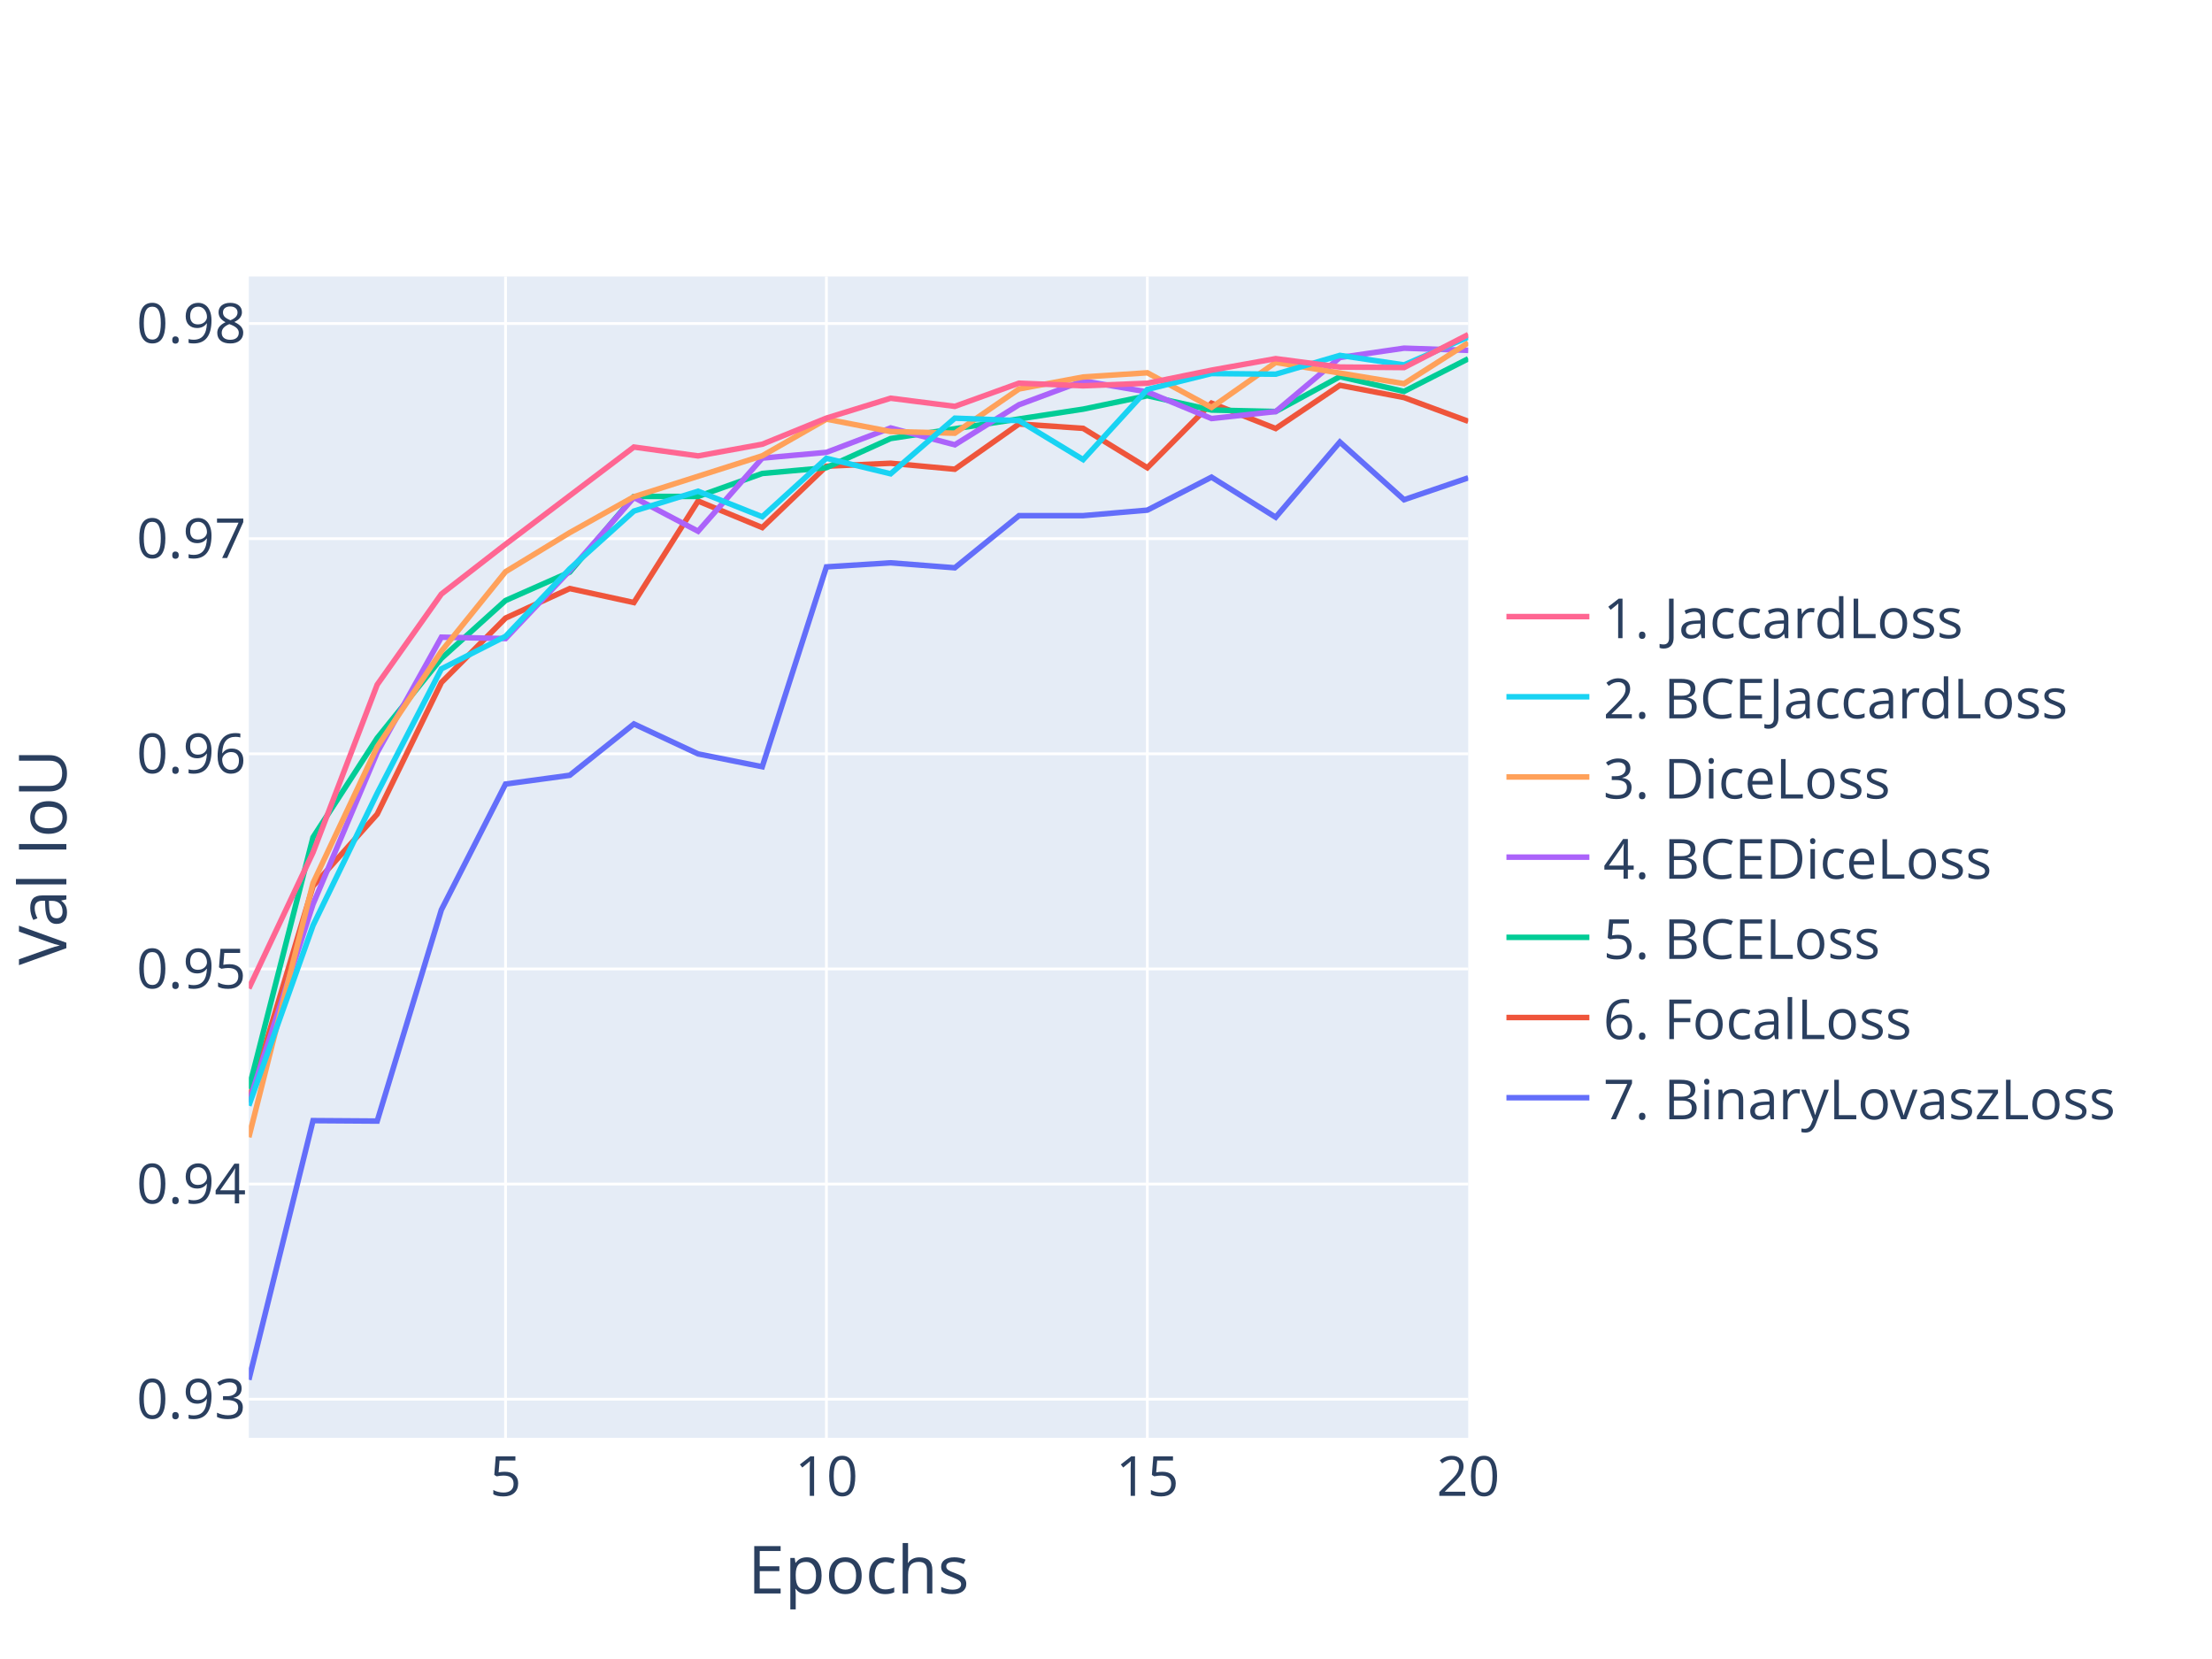
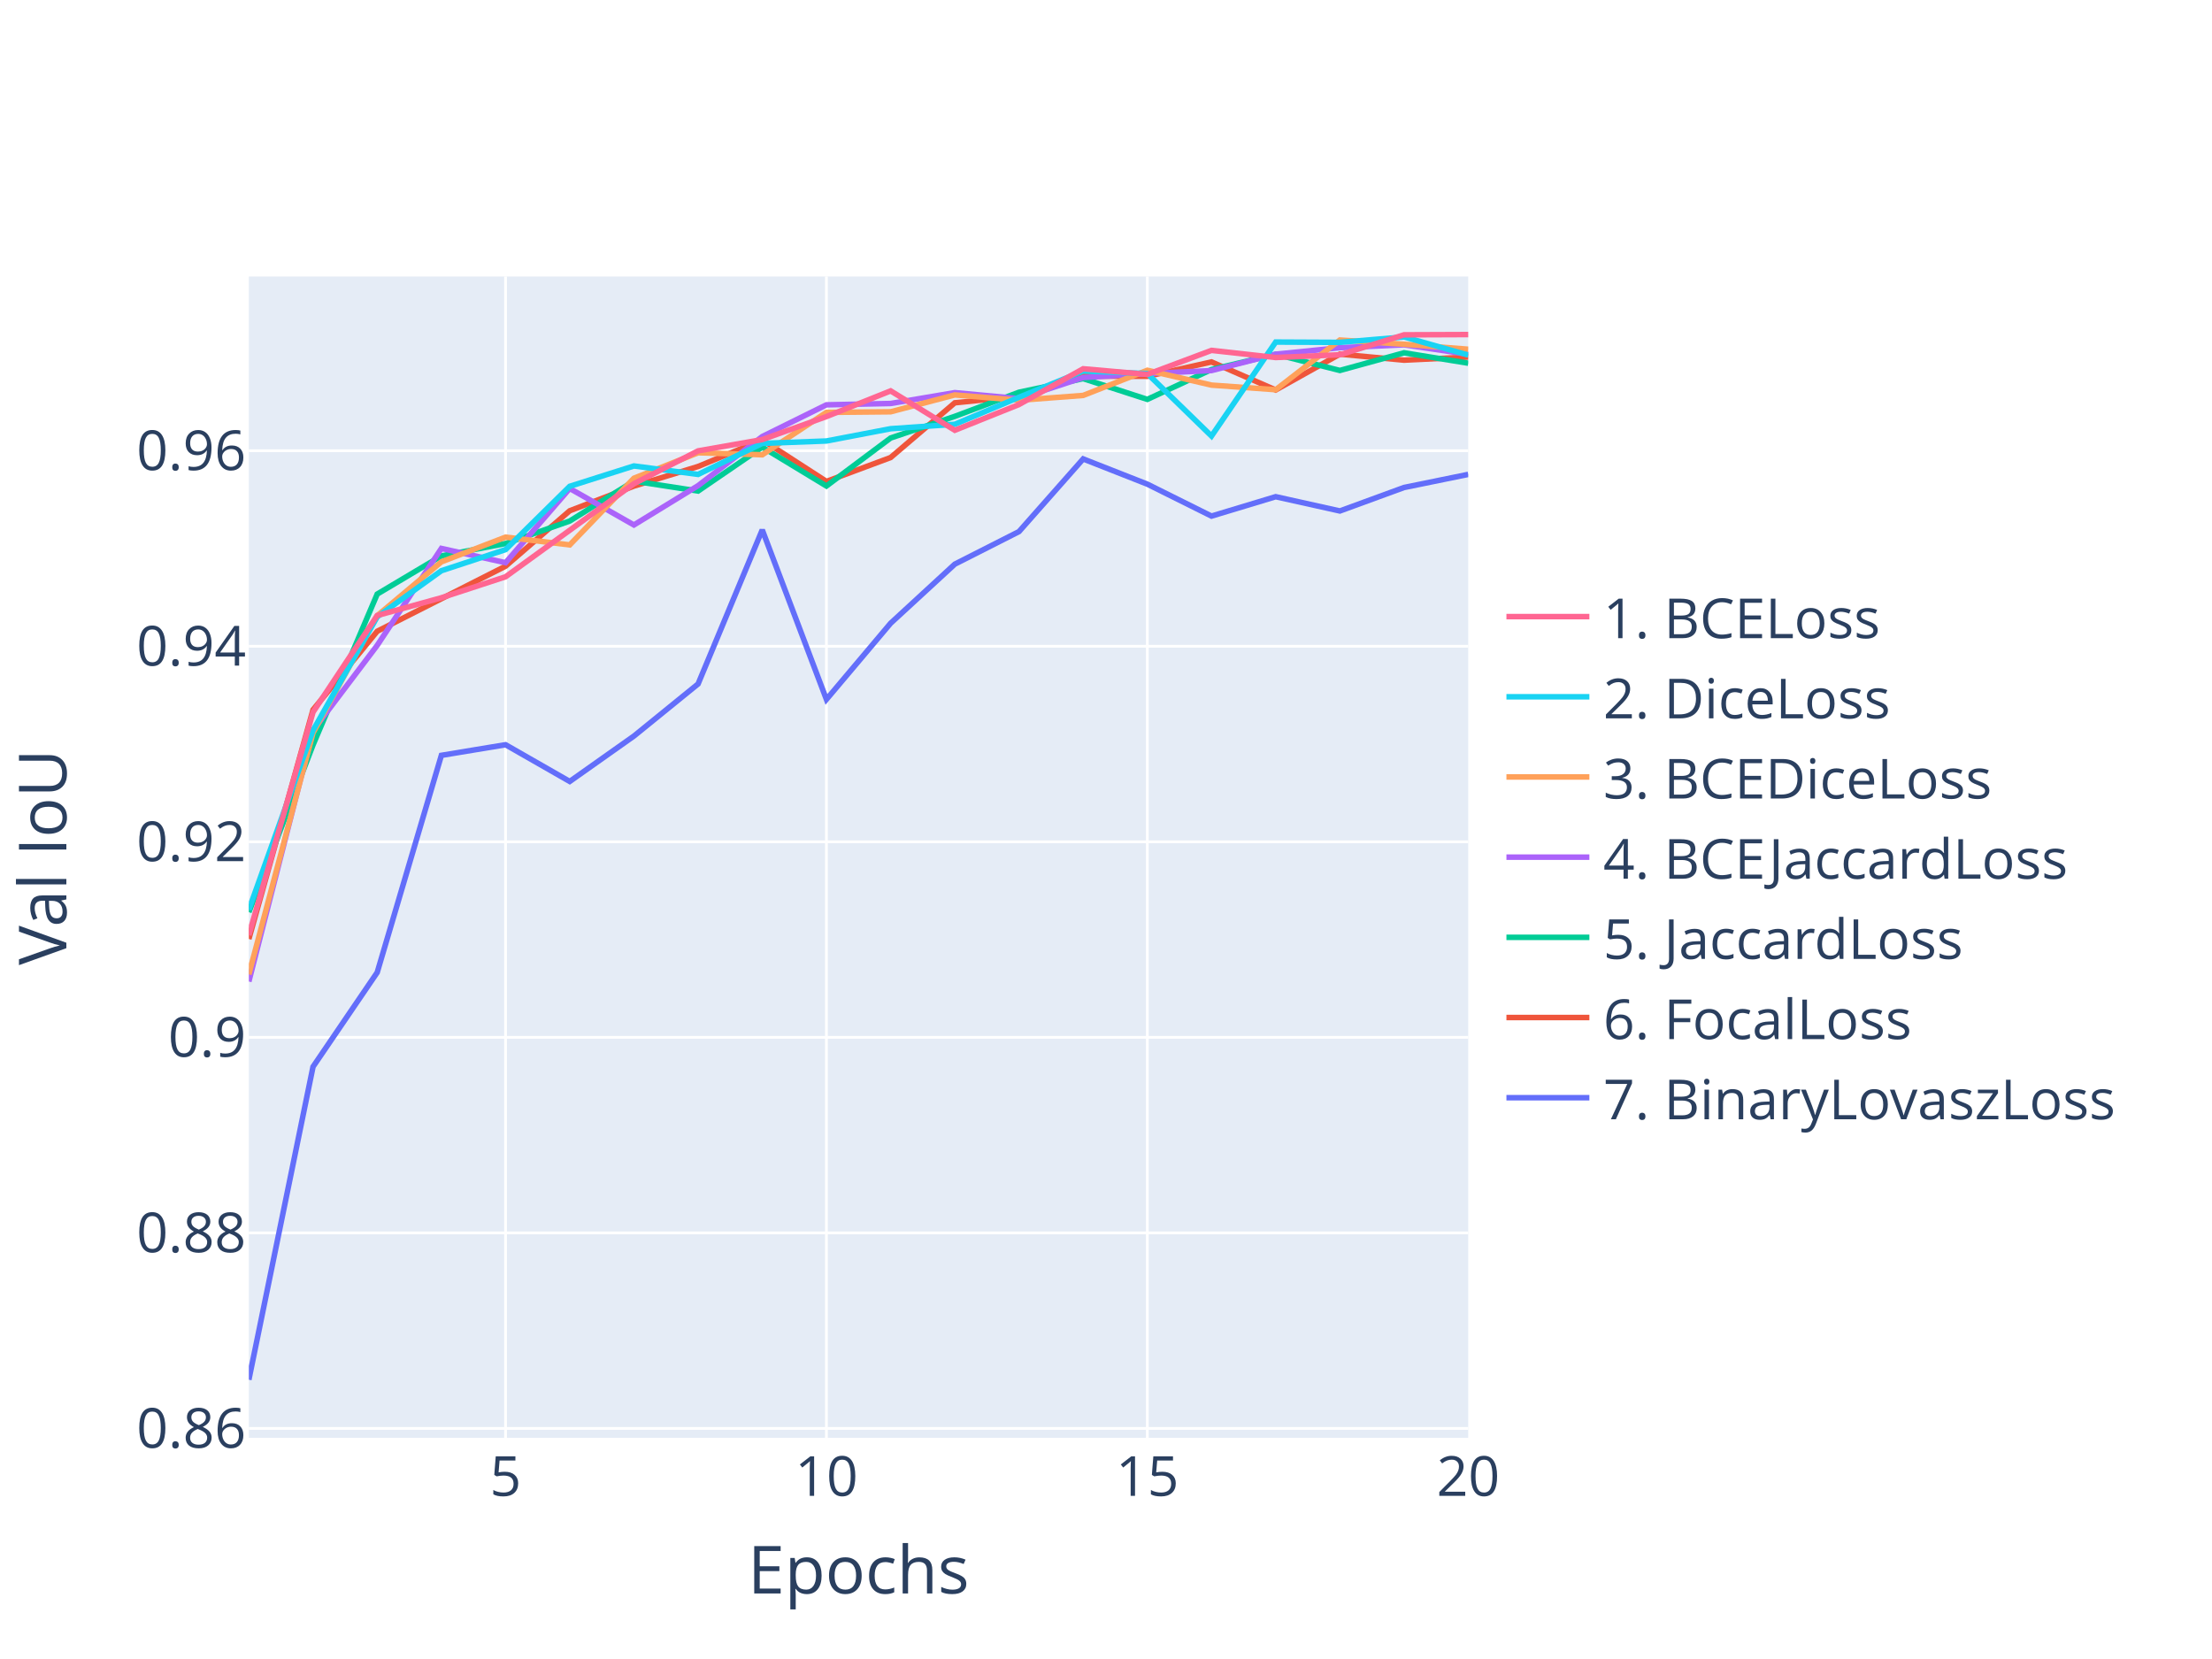
<svg xmlns="http://www.w3.org/2000/svg" class="main-svg" width="800" height="600" style="" viewBox="0 0 800 600">
  <rect x="0" y="0" width="800" height="600" style="fill: rgb(0, 0, 0); fill-opacity: 0;" />
-   <defs id="defs-148eef">
+   <defs id="defs-bfa390">
    <g class="clips">
-       <clipPath id="clip148eefxyplot" class="plotclip">
+       <clipPath id="clipbfa390xyplot" class="plotclip">
        <rect width="441" height="420" />
      </clipPath>
-       <clipPath class="axesclip" id="clip148eefx">
+       <clipPath class="axesclip" id="clipbfa390x">
        <rect x="90" y="0" width="441" height="600" />
      </clipPath>
-       <clipPath class="axesclip" id="clip148eefy">
+       <clipPath class="axesclip" id="clipbfa390y">
        <rect x="0" y="100" width="800" height="420" />
      </clipPath>
-       <clipPath class="axesclip" id="clip148eefxy">
+       <clipPath class="axesclip" id="clipbfa390xy">
        <rect x="90" y="100" width="441" height="420" />
      </clipPath>
    </g>
    <g class="gradients" />
    <g class="patterns" />
  </defs>
  <g class="bglayer">
    <rect class="bg" x="90" y="100" width="441" height="420" style="fill: rgb(229, 236, 246); fill-opacity: 1; stroke-width: 0;" />
  </g>
  <g class="layer-below">
    <g class="imagelayer" />
    <g class="shapelayer" />
  </g>
  <g class="cartesianlayer">
    <g class="subplot xy">
      <g class="layer-subplot">
        <g class="shapelayer" />
        <g class="imagelayer" />
      </g>
      <g class="minor-gridlayer">
        <g class="x" />
        <g class="y" />
      </g>
      <g class="gridlayer">
        <g class="x">
          <path class="xgrid crisp" transform="translate(182.84,0)" d="M0,100v420" style="stroke: rgb(255, 255, 255); stroke-opacity: 1; stroke-width: 1px;" />
          <path class="xgrid crisp" transform="translate(298.89,0)" d="M0,100v420" style="stroke: rgb(255, 255, 255); stroke-opacity: 1; stroke-width: 1px;" />
          <path class="xgrid crisp" transform="translate(414.95,0)" d="M0,100v420" style="stroke: rgb(255, 255, 255); stroke-opacity: 1; stroke-width: 1px;" />
        </g>
        <g class="y">
-           <path class="ygrid crisp" transform="translate(0,506.04)" d="M90,0h441" style="stroke: rgb(255, 255, 255); stroke-opacity: 1; stroke-width: 1px;" />
-           <path class="ygrid crisp" transform="translate(0,428.23)" d="M90,0h441" style="stroke: rgb(255, 255, 255); stroke-opacity: 1; stroke-width: 1px;" />
-           <path class="ygrid crisp" transform="translate(0,350.43)" d="M90,0h441" style="stroke: rgb(255, 255, 255); stroke-opacity: 1; stroke-width: 1px;" />
-           <path class="ygrid crisp" transform="translate(0,272.62)" d="M90,0h441" style="stroke: rgb(255, 255, 255); stroke-opacity: 1; stroke-width: 1px;" />
-           <path class="ygrid crisp" transform="translate(0,194.82)" d="M90,0h441" style="stroke: rgb(255, 255, 255); stroke-opacity: 1; stroke-width: 1px;" />
-           <path class="ygrid crisp" transform="translate(0,117.01)" d="M90,0h441" style="stroke: rgb(255, 255, 255); stroke-opacity: 1; stroke-width: 1px;" />
+           <path class="ygrid crisp" transform="translate(0,516.61)" d="M90,0h441" style="stroke: rgb(255, 255, 255); stroke-opacity: 1; stroke-width: 1px;" />
+           <path class="ygrid crisp" transform="translate(0,445.89)" d="M90,0h441" style="stroke: rgb(255, 255, 255); stroke-opacity: 1; stroke-width: 1px;" />
+           <path class="ygrid crisp" transform="translate(0,375.17)" d="M90,0h441" style="stroke: rgb(255, 255, 255); stroke-opacity: 1; stroke-width: 1px;" />
+           <path class="ygrid crisp" transform="translate(0,304.45)" d="M90,0h441" style="stroke: rgb(255, 255, 255); stroke-opacity: 1; stroke-width: 1px;" />
+           <path class="ygrid crisp" transform="translate(0,233.73)" d="M90,0h441" style="stroke: rgb(255, 255, 255); stroke-opacity: 1; stroke-width: 1px;" />
+           <path class="ygrid crisp" transform="translate(0,163.01)" d="M90,0h441" style="stroke: rgb(255, 255, 255); stroke-opacity: 1; stroke-width: 1px;" />
        </g>
      </g>
      <g class="zerolinelayer" />
      <path class="xlines-below" />
      <path class="ylines-below" />
      <g class="overlines-below" />
      <g class="xaxislayer-below" />
      <g class="yaxislayer-below" />
      <g class="overaxes-below" />
-       <g class="plot" transform="translate(90,100)" clip-path="url(#clip148eefxyplot)">
+       <g class="plot" transform="translate(90,100)" clip-path="url(#clipbfa390xyplot)">
        <g class="scatterlayer mlayer">
-           <g class="trace scatter trace7ecfff" style="stroke-miterlimit: 2; opacity: 1;">
-             <g class="fills" />
-             <g class="errorbars" />
-             <g class="lines">
-               <path class="js-line" d="M0,399L23.21,305.29L46.42,305.45L69.63,229.05L92.84,183.56L116.05,180.39L139.26,161.83L162.47,172.66L185.68,177.3L208.89,105.02L232.11,103.55L255.32,105.35L278.53,86.5L301.74,86.49L324.95,84.5L348.16,72.57L371.37,87.07L394.58,59.87L417.79,80.73L441,72.82" style="vector-effect: none; fill: none; stroke: rgb(99, 110, 250); stroke-opacity: 1; stroke-width: 2px; opacity: 1;" />
-             </g>
-             <g class="points" />
-             <g class="text" />
-           </g>
-           <g class="trace scatter tracee6e2c8" style="stroke-miterlimit: 2; opacity: 1;">
-             <g class="fills" />
-             <g class="errorbars" />
-             <g class="lines">
-               <path class="js-line" d="M0,297.89L23.21,220.47L46.42,194.44L69.63,146.84L92.84,123.54L116.05,112.86L139.26,117.92L162.47,81.21L185.68,90.8L208.89,68.61L232.11,67.54L255.32,69.7L278.53,53.33L301.74,54.92L324.95,69.17L348.16,45.81L371.37,54.98L394.58,39.35L417.79,43.78L441,52.36" style="vector-effect: none; fill: none; stroke: rgb(239, 85, 59); stroke-opacity: 1; stroke-width: 2px; opacity: 1;" />
-             </g>
-             <g class="points" />
-             <g class="text" />
-           </g>
-           <g class="trace scatter traceefa23f" style="stroke-miterlimit: 2; opacity: 1;">
-             <g class="fills" />
-             <g class="errorbars" />
-             <g class="lines">
-               <path class="js-line" d="M0,293.78L23.21,202.83L46.42,166.93L69.63,138.12L92.84,117.18L116.05,106.92L139.26,79.55L162.47,79.54L185.68,71.24L208.89,69.14L232.11,58.6L301.74,47.97L324.95,43.12L348.16,48.3L371.37,48.82L394.58,36.22L417.79,41.56L441,29.75" style="vector-effect: none; fill: none; stroke: rgb(0, 204, 150); stroke-opacity: 1; stroke-width: 2px; opacity: 1;" />
-             </g>
-             <g class="points" />
-             <g class="text" />
-           </g>
-           <g class="trace scatter tracee6253d" style="stroke-miterlimit: 2; opacity: 1;">
-             <g class="fills" />
-             <g class="errorbars" />
-             <g class="lines">
-               <path class="js-line" d="M0,298.7L23.21,227L46.42,172.14L69.63,130.45L92.84,130.95L116.05,106.37L139.26,79.92L162.47,92.13L185.68,65.68L208.89,63.6L232.11,54.77L255.32,60.87L278.53,46.38L301.74,37.75L324.95,41.75L348.16,51.37L371.37,48.85L394.58,29.3L417.79,25.92L441,26.71" style="vector-effect: none; fill: none; stroke: rgb(171, 99, 250); stroke-opacity: 1; stroke-width: 2px; opacity: 1;" />
-             </g>
-             <g class="points" />
-             <g class="text" />
-           </g>
-           <g class="trace scatter tracec3bd6c" style="stroke-miterlimit: 2; opacity: 1;">
-             <g class="fills" />
-             <g class="errorbars" />
-             <g class="lines">
-               <path class="js-line" d="M0,311.29L23.21,219.37L46.42,170.08L69.63,135.54L92.84,106.77L116.05,92.64L139.26,79.65L185.68,64.84L208.89,51.59L232.11,56.07L255.32,56.67L278.53,40.68L301.74,36.34L324.95,34.82L348.16,47.36L371.37,31.08L394.58,34.92L417.79,38.76L441,23.98" style="vector-effect: none; fill: none; stroke: rgb(255, 161, 90); stroke-opacity: 1; stroke-width: 2px; opacity: 1;" />
-             </g>
-             <g class="points" />
-             <g class="text" />
-           </g>
-           <g class="trace scatter trace0e59ab" style="stroke-miterlimit: 2; opacity: 1;">
-             <g class="fills" />
-             <g class="errorbars" />
-             <g class="lines">
-               <path class="js-line" d="M0,299.87L23.21,234.69L46.42,186.89L69.63,141.91L92.84,130.13L116.05,105.72L139.26,84.84L162.47,77.66L185.68,86.88L208.89,65.75L232.11,71.35L255.32,51.24L278.53,52.13L301.74,66.22L324.95,40.83L348.16,35.1L371.37,35.33L394.58,28.53L417.79,31.97L441,21.9" style="vector-effect: none; fill: none; stroke: rgb(25, 211, 243); stroke-opacity: 1; stroke-width: 2px; opacity: 1;" />
-             </g>
-             <g class="points" />
-             <g class="text" />
-           </g>
-           <g class="trace scatter trace4cf14f" style="stroke-miterlimit: 2; opacity: 1;">
-             <g class="fills" />
-             <g class="errorbars" />
-             <g class="lines">
-               <path class="js-line" d="M0,257.48L23.21,208.29L46.42,147.62L69.63,114.85L92.84,96.84L139.26,61.68L162.47,64.89L185.68,60.66L208.89,51.21L232.11,44.02L255.32,46.97L278.53,38.58L301.74,39.53L324.95,38.6L348.16,33.87L371.37,29.71L394.58,32.75L417.79,32.93L441,21" style="vector-effect: none; fill: none; stroke: rgb(255, 102, 146); stroke-opacity: 1; stroke-width: 2px; opacity: 1;" />
+           <g class="trace scatter tracedc11d6" style="stroke-miterlimit: 2; opacity: 1;">
+             <g class="fills" />
+             <g class="errorbars" />
+             <g class="lines">
+               <path class="js-line" d="M0,399L23.21,285.8L46.42,251.7L69.63,173.18L92.84,169.34L116.05,182.62L139.26,166.21L162.47,147.36L185.68,91.64L208.89,152.95L232.11,125.4L255.32,104.03L278.53,92.26L301.74,65.98L324.95,75.1L348.16,86.65L371.37,79.64L394.58,84.8L417.79,76.31L441,71.57" style="vector-effect: none; fill: none; stroke: rgb(99, 110, 250); stroke-opacity: 1; stroke-width: 2px; opacity: 1;" />
+             </g>
+             <g class="points" />
+             <g class="text" />
+           </g>
+           <g class="trace scatter traceee8357" style="stroke-miterlimit: 2; opacity: 1;">
+             <g class="fills" />
+             <g class="errorbars" />
+             <g class="lines">
+               <path class="js-line" d="M0,239.61L23.21,156.71L46.42,128.3L92.84,104.77L116.05,84.73L139.26,75.8L162.47,68.71L185.68,59.09L208.89,74.11L232.11,65.47L255.32,45.68L278.53,43.33L301.74,36.05L324.95,36.1L348.16,30.9L371.37,41.04L394.58,28.08L417.79,30.26L441,29.13" style="vector-effect: none; fill: none; stroke: rgb(239, 85, 59); stroke-opacity: 1; stroke-width: 2px; opacity: 1;" />
+             </g>
+             <g class="points" />
+             <g class="text" />
+           </g>
+           <g class="trace scatter trace06b41d" style="stroke-miterlimit: 2; opacity: 1;">
+             <g class="fills" />
+             <g class="errorbars" />
+             <g class="lines">
+               <path class="js-line" d="M0,229.9L23.21,169.4L46.42,114.86L69.63,101.05L92.84,96.57L116.05,88.44L139.26,73.99L162.47,77.59L185.68,61.71L208.89,75.77L232.11,58.41L255.32,50.58L278.53,41.86L301.74,36.93L324.95,44.44L348.16,33.64L371.37,28.13L394.58,33.98L417.79,27.6L441,31.35" style="vector-effect: none; fill: none; stroke: rgb(0, 204, 150); stroke-opacity: 1; stroke-width: 2px; opacity: 1;" />
+             </g>
+             <g class="points" />
+             <g class="text" />
+           </g>
+           <g class="trace scatter trace2850c2" style="stroke-miterlimit: 2; opacity: 1;">
+             <g class="fills" />
+             <g class="errorbars" />
+             <g class="lines">
+               <path class="js-line" d="M0,254.98L23.21,164.14L46.42,133.4L69.63,98.35L92.84,103.51L116.05,76.66L139.26,89.86L162.47,75.64L185.68,57.88L208.89,46.41L232.11,45.93L255.32,42L278.53,44.17L301.74,36.55L324.95,35.12L348.16,34.02L371.37,28.1L394.58,25.75L417.79,24.7L441,28.13" style="vector-effect: none; fill: none; stroke: rgb(171, 99, 250); stroke-opacity: 1; stroke-width: 2px; opacity: 1;" />
+             </g>
+             <g class="points" />
+             <g class="text" />
+           </g>
+           <g class="trace scatter trace54f239" style="stroke-miterlimit: 2; opacity: 1;">
+             <g class="fills" />
+             <g class="errorbars" />
+             <g class="lines">
+               <path class="js-line" d="M0,252.4L23.21,165.04L46.42,122.67L69.63,103.2L92.84,94.26L116.05,97.07L139.26,72.96L162.47,63.75L185.68,64.48L208.89,49.15L232.11,48.93L255.32,42.83L278.53,44.76L301.74,43.01L324.95,33.91L348.16,39.28L371.37,40.95L394.58,22.97L417.79,24.5L441,26.3" style="vector-effect: none; fill: none; stroke: rgb(255, 161, 90); stroke-opacity: 1; stroke-width: 2px; opacity: 1;" />
+             </g>
+             <g class="points" />
+             <g class="text" />
+           </g>
+           <g class="trace scatter trace48bda6" style="stroke-miterlimit: 2; opacity: 1;">
+             <g class="fills" />
+             <g class="errorbars" />
+             <g class="lines">
+               <path class="js-line" d="M0,229.03L23.21,164.14L46.42,123.09L69.63,106.41L92.84,98.77L116.05,75.88L139.26,68.52L162.47,71.58L185.68,60.36L208.89,59.49L232.11,55.05L255.32,53.45L278.53,43.68L301.74,34.2L324.95,35.11L348.16,57.7L371.37,23.71L394.58,23.82L417.79,21.85L441,28.41" style="vector-effect: none; fill: none; stroke: rgb(25, 211, 243); stroke-opacity: 1; stroke-width: 2px; opacity: 1;" />
+             </g>
+             <g class="points" />
+             <g class="text" />
+           </g>
+           <g class="trace scatter trace4f494f" style="stroke-miterlimit: 2; opacity: 1;">
+             <g class="fills" />
+             <g class="errorbars" />
+             <g class="lines">
+               <path class="js-line" d="M0,238.21L23.21,157.56L46.42,122.61L69.63,116.19L92.84,108.6L139.26,74.94L162.47,63.06L185.68,58.98L208.89,50.66L232.11,41.37L255.32,55.61L278.53,46.3L301.74,33.37L324.95,35.41L348.16,26.72L371.37,29.3L394.58,28.31L417.79,21.09L441,21" style="vector-effect: none; fill: none; stroke: rgb(255, 102, 146); stroke-opacity: 1; stroke-width: 2px; opacity: 1;" />
            </g>
            <g class="points" />
            <g class="text" />
          </g>
        </g>
      </g>
      <g class="overplot" />
      <path class="xlines-above crisp" d="M0,0" style="fill: none;" />
      <path class="ylines-above crisp" d="M0,0" style="fill: none;" />
      <g class="overlines-above" />
      <g class="xaxislayer-above">
        <g class="xtick">
          <text text-anchor="middle" x="0" y="541" transform="translate(182.84,0)" style="font-family: 'Open Sans', verdana, arial, sans-serif; font-size: 20px; fill: rgb(42, 63, 95); fill-opacity: 1; white-space: pre; opacity: 1;">5</text>
        </g>
        <g class="xtick">
          <text text-anchor="middle" x="0" y="541" style="font-family: 'Open Sans', verdana, arial, sans-serif; font-size: 20px; fill: rgb(42, 63, 95); fill-opacity: 1; white-space: pre; opacity: 1;" transform="translate(298.89,0)">10</text>
        </g>
        <g class="xtick">
          <text text-anchor="middle" x="0" y="541" style="font-family: 'Open Sans', verdana, arial, sans-serif; font-size: 20px; fill: rgb(42, 63, 95); fill-opacity: 1; white-space: pre; opacity: 1;" transform="translate(414.95,0)">15</text>
        </g>
        <g class="xtick">
          <text text-anchor="middle" x="0" y="541" style="font-family: 'Open Sans', verdana, arial, sans-serif; font-size: 20px; fill: rgb(42, 63, 95); fill-opacity: 1; white-space: pre; opacity: 1;" transform="translate(531,0)">20</text>
        </g>
      </g>
      <g class="yaxislayer-above">
        <g class="ytick">
-           <text text-anchor="end" x="89" y="7" transform="translate(0,506.04)" style="font-family: 'Open Sans', verdana, arial, sans-serif; font-size: 20px; fill: rgb(42, 63, 95); fill-opacity: 1; white-space: pre; opacity: 1;">0.93</text>
-         </g>
-         <g class="ytick">
-           <text text-anchor="end" x="89" y="7" style="font-family: 'Open Sans', verdana, arial, sans-serif; font-size: 20px; fill: rgb(42, 63, 95); fill-opacity: 1; white-space: pre; opacity: 1;" transform="translate(0,428.23)">0.94</text>
-         </g>
-         <g class="ytick">
-           <text text-anchor="end" x="89" y="7" style="font-family: 'Open Sans', verdana, arial, sans-serif; font-size: 20px; fill: rgb(42, 63, 95); fill-opacity: 1; white-space: pre; opacity: 1;" transform="translate(0,350.43)">0.95</text>
-         </g>
-         <g class="ytick">
-           <text text-anchor="end" x="89" y="7" style="font-family: 'Open Sans', verdana, arial, sans-serif; font-size: 20px; fill: rgb(42, 63, 95); fill-opacity: 1; white-space: pre; opacity: 1;" transform="translate(0,272.62)">0.96</text>
-         </g>
-         <g class="ytick">
-           <text text-anchor="end" x="89" y="7" style="font-family: 'Open Sans', verdana, arial, sans-serif; font-size: 20px; fill: rgb(42, 63, 95); fill-opacity: 1; white-space: pre; opacity: 1;" transform="translate(0,194.82)">0.97</text>
-         </g>
-         <g class="ytick">
-           <text text-anchor="end" x="89" y="7" style="font-family: 'Open Sans', verdana, arial, sans-serif; font-size: 20px; fill: rgb(42, 63, 95); fill-opacity: 1; white-space: pre; opacity: 1;" transform="translate(0,117.01)">0.98</text>
+           <text text-anchor="end" x="89" y="7" transform="translate(0,516.61)" style="font-family: 'Open Sans', verdana, arial, sans-serif; font-size: 20px; fill: rgb(42, 63, 95); fill-opacity: 1; white-space: pre; opacity: 1;">0.86</text>
+         </g>
+         <g class="ytick">
+           <text text-anchor="end" x="89" y="7" style="font-family: 'Open Sans', verdana, arial, sans-serif; font-size: 20px; fill: rgb(42, 63, 95); fill-opacity: 1; white-space: pre; opacity: 1;" transform="translate(0,445.89)">0.88</text>
+         </g>
+         <g class="ytick">
+           <text text-anchor="end" x="89" y="7" style="font-family: 'Open Sans', verdana, arial, sans-serif; font-size: 20px; fill: rgb(42, 63, 95); fill-opacity: 1; white-space: pre; opacity: 1;" transform="translate(0,375.17)">0.9</text>
+         </g>
+         <g class="ytick">
+           <text text-anchor="end" x="89" y="7" style="font-family: 'Open Sans', verdana, arial, sans-serif; font-size: 20px; fill: rgb(42, 63, 95); fill-opacity: 1; white-space: pre; opacity: 1;" transform="translate(0,304.45)">0.92</text>
+         </g>
+         <g class="ytick">
+           <text text-anchor="end" x="89" y="7" style="font-family: 'Open Sans', verdana, arial, sans-serif; font-size: 20px; fill: rgb(42, 63, 95); fill-opacity: 1; white-space: pre; opacity: 1;" transform="translate(0,233.73)">0.94</text>
+         </g>
+         <g class="ytick">
+           <text text-anchor="end" x="89" y="7" style="font-family: 'Open Sans', verdana, arial, sans-serif; font-size: 20px; fill: rgb(42, 63, 95); fill-opacity: 1; white-space: pre; opacity: 1;" transform="translate(0,163.01)">0.96</text>
        </g>
      </g>
      <g class="overaxes-above" />
    </g>
  </g>
  <g class="polarlayer" />
  <g class="smithlayer" />
  <g class="ternarylayer" />
  <g class="geolayer" />
  <g class="funnelarealayer" />
  <g class="pielayer" />
  <g class="iciclelayer" />
  <g class="treemaplayer" />
  <g class="sunburstlayer" />
  <g class="glimages" />
-   <defs id="topdefs-148eef">
+   <defs id="topdefs-bfa390">
    <g class="clips" />
-     <clipPath id="legend148eef">
+     <clipPath id="legendbfa390">
      <rect width="248" height="213" x="0" y="0" />
    </clipPath>
  </defs>
  <g class="layer-above">
    <g class="imagelayer" />
    <g class="shapelayer" />
  </g>
  <g class="infolayer">
    <g class="legend" pointer-events="all" transform="translate(539.82,203.5)">
      <rect class="bg" shape-rendering="crispEdges" style="stroke: rgb(68, 68, 68); stroke-opacity: 1; fill: rgb(0, 0, 0); fill-opacity: 0; stroke-width: 0px;" width="248" height="213" x="0" y="0" />
-       <g class="scrollbox" transform="" clip-path="url(#legend148eef)">
+       <g class="scrollbox" transform="" clip-path="url(#legendbfa390)">
        <g class="groups">
          <g class="traces" transform="translate(0,19.5)" style="opacity: 1;">
-             <text class="legendtext" text-anchor="start" x="40" y="7.8" style="font-family: 'Open Sans', verdana, arial, sans-serif; font-size: 20px; fill: rgb(42, 63, 95); fill-opacity: 1; white-space: pre;">1. JaccardLoss</text>
+             <text class="legendtext" text-anchor="start" x="40" y="7.8" style="font-family: 'Open Sans', verdana, arial, sans-serif; font-size: 20px; fill: rgb(42, 63, 95); fill-opacity: 1; white-space: pre;">1. BCELoss</text>
            <g class="layers" style="opacity: 1;">
              <g class="legendfill" />
              <g class="legendlines">
                <path class="js-line" d="M5,0h30" style="fill: none; stroke: rgb(255, 102, 146); stroke-opacity: 1; stroke-width: 2px;" />
              </g>
              <g class="legendsymbols">
                <g class="legendpoints" />
              </g>
            </g>
            <rect class="legendtoggle" x="0" y="-14.5" width="242.891" height="29" style="fill: rgb(0, 0, 0); fill-opacity: 0;" />
          </g>
          <g class="traces" transform="translate(0,48.5)" style="opacity: 1;">
-             <text class="legendtext" text-anchor="start" x="40" y="7.8" style="font-family: 'Open Sans', verdana, arial, sans-serif; font-size: 20px; fill: rgb(42, 63, 95); fill-opacity: 1; white-space: pre;">2. BCEJaccardLoss</text>
+             <text class="legendtext" text-anchor="start" x="40" y="7.8" style="font-family: 'Open Sans', verdana, arial, sans-serif; font-size: 20px; fill: rgb(42, 63, 95); fill-opacity: 1; white-space: pre;">2. DiceLoss</text>
            <g class="layers" style="opacity: 1;">
              <g class="legendfill" />
              <g class="legendlines">
                <path class="js-line" d="M5,0h30" style="fill: none; stroke: rgb(25, 211, 243); stroke-opacity: 1; stroke-width: 2px;" />
              </g>
              <g class="legendsymbols">
                <g class="legendpoints" />
              </g>
            </g>
            <rect class="legendtoggle" x="0" y="-14.5" width="242.891" height="29" style="fill: rgb(0, 0, 0); fill-opacity: 0;" />
          </g>
          <g class="traces" transform="translate(0,77.5)" style="opacity: 1;">
-             <text class="legendtext" text-anchor="start" x="40" y="7.8" style="font-family: 'Open Sans', verdana, arial, sans-serif; font-size: 20px; fill: rgb(42, 63, 95); fill-opacity: 1; white-space: pre;">3. DiceLoss</text>
+             <text class="legendtext" text-anchor="start" x="40" y="7.8" style="font-family: 'Open Sans', verdana, arial, sans-serif; font-size: 20px; fill: rgb(42, 63, 95); fill-opacity: 1; white-space: pre;">3. BCEDiceLoss</text>
            <g class="layers" style="opacity: 1;">
              <g class="legendfill" />
              <g class="legendlines">
                <path class="js-line" d="M5,0h30" style="fill: none; stroke: rgb(255, 161, 90); stroke-opacity: 1; stroke-width: 2px;" />
              </g>
              <g class="legendsymbols">
                <g class="legendpoints" />
              </g>
            </g>
            <rect class="legendtoggle" x="0" y="-14.5" width="242.891" height="29" style="fill: rgb(0, 0, 0); fill-opacity: 0;" />
          </g>
          <g class="traces" transform="translate(0,106.5)" style="opacity: 1;">
-             <text class="legendtext" text-anchor="start" x="40" y="7.8" style="font-family: 'Open Sans', verdana, arial, sans-serif; font-size: 20px; fill: rgb(42, 63, 95); fill-opacity: 1; white-space: pre;">4. BCEDiceLoss</text>
+             <text class="legendtext" text-anchor="start" x="40" y="7.8" style="font-family: 'Open Sans', verdana, arial, sans-serif; font-size: 20px; fill: rgb(42, 63, 95); fill-opacity: 1; white-space: pre;">4. BCEJaccardLoss</text>
            <g class="layers" style="opacity: 1;">
              <g class="legendfill" />
              <g class="legendlines">
                <path class="js-line" d="M5,0h30" style="fill: none; stroke: rgb(171, 99, 250); stroke-opacity: 1; stroke-width: 2px;" />
              </g>
              <g class="legendsymbols">
                <g class="legendpoints" />
              </g>
            </g>
            <rect class="legendtoggle" x="0" y="-14.5" width="242.891" height="29" style="fill: rgb(0, 0, 0); fill-opacity: 0;" />
          </g>
          <g class="traces" transform="translate(0,135.5)" style="opacity: 1;">
-             <text class="legendtext" text-anchor="start" x="40" y="7.8" style="font-family: 'Open Sans', verdana, arial, sans-serif; font-size: 20px; fill: rgb(42, 63, 95); fill-opacity: 1; white-space: pre;">5. BCELoss</text>
+             <text class="legendtext" text-anchor="start" x="40" y="7.8" style="font-family: 'Open Sans', verdana, arial, sans-serif; font-size: 20px; fill: rgb(42, 63, 95); fill-opacity: 1; white-space: pre;">5. JaccardLoss</text>
            <g class="layers" style="opacity: 1;">
              <g class="legendfill" />
              <g class="legendlines">
                <path class="js-line" d="M5,0h30" style="fill: none; stroke: rgb(0, 204, 150); stroke-opacity: 1; stroke-width: 2px;" />
              </g>
              <g class="legendsymbols">
                <g class="legendpoints" />
              </g>
            </g>
            <rect class="legendtoggle" x="0" y="-14.5" width="242.891" height="29" style="fill: rgb(0, 0, 0); fill-opacity: 0;" />
          </g>
          <g class="traces" transform="translate(0,164.5)" style="opacity: 1;">
            <text class="legendtext" text-anchor="start" x="40" y="7.8" style="font-family: 'Open Sans', verdana, arial, sans-serif; font-size: 20px; fill: rgb(42, 63, 95); fill-opacity: 1; white-space: pre;">6. FocalLoss</text>
            <g class="layers" style="opacity: 1;">
              <g class="legendfill" />
              <g class="legendlines">
                <path class="js-line" d="M5,0h30" style="fill: none; stroke: rgb(239, 85, 59); stroke-opacity: 1; stroke-width: 2px;" />
              </g>
              <g class="legendsymbols">
                <g class="legendpoints" />
              </g>
            </g>
            <rect class="legendtoggle" x="0" y="-14.5" width="242.891" height="29" style="fill: rgb(0, 0, 0); fill-opacity: 0;" />
          </g>
          <g class="traces" transform="translate(0,193.5)" style="opacity: 1;">
            <text class="legendtext" text-anchor="start" x="40" y="7.8" style="font-family: 'Open Sans', verdana, arial, sans-serif; font-size: 20px; fill: rgb(42, 63, 95); fill-opacity: 1; white-space: pre;">7. BinaryLovaszLoss</text>
            <g class="layers" style="opacity: 1;">
              <g class="legendfill" />
              <g class="legendlines">
                <path class="js-line" d="M5,0h30" style="fill: none; stroke: rgb(99, 110, 250); stroke-opacity: 1; stroke-width: 2px;" />
              </g>
              <g class="legendsymbols">
                <g class="legendpoints" />
              </g>
            </g>
            <rect class="legendtoggle" x="0" y="-14.5" width="242.891" height="29" style="fill: rgb(0, 0, 0); fill-opacity: 0;" />
          </g>
        </g>
      </g>
      <rect class="scrollbar" rx="20" ry="3" width="0" height="0" style="fill: rgb(128, 139, 164); fill-opacity: 1;" x="0" y="0" />
    </g>
    <g class="g-gtitle" />
    <g class="g-xtitle">
      <text class="xtitle" x="310.5" y="576.3" text-anchor="middle" style="font-family: 'Open Sans', verdana, arial, sans-serif; font-size: 24px; fill: rgb(42, 63, 95); opacity: 1; font-weight: normal; white-space: pre;">Epochs</text>
    </g>
    <g class="g-ytitle" transform="translate(11.72168,0)">
      <text class="ytitle" transform="rotate(-90,12.27813,310)" x="12.278" y="310" text-anchor="middle" style="font-family: 'Open Sans', verdana, arial, sans-serif; font-size: 24px; fill: rgb(42, 63, 95); opacity: 1; font-weight: normal; white-space: pre;">Val IoU</text>
    </g>
  </g>
</svg>
